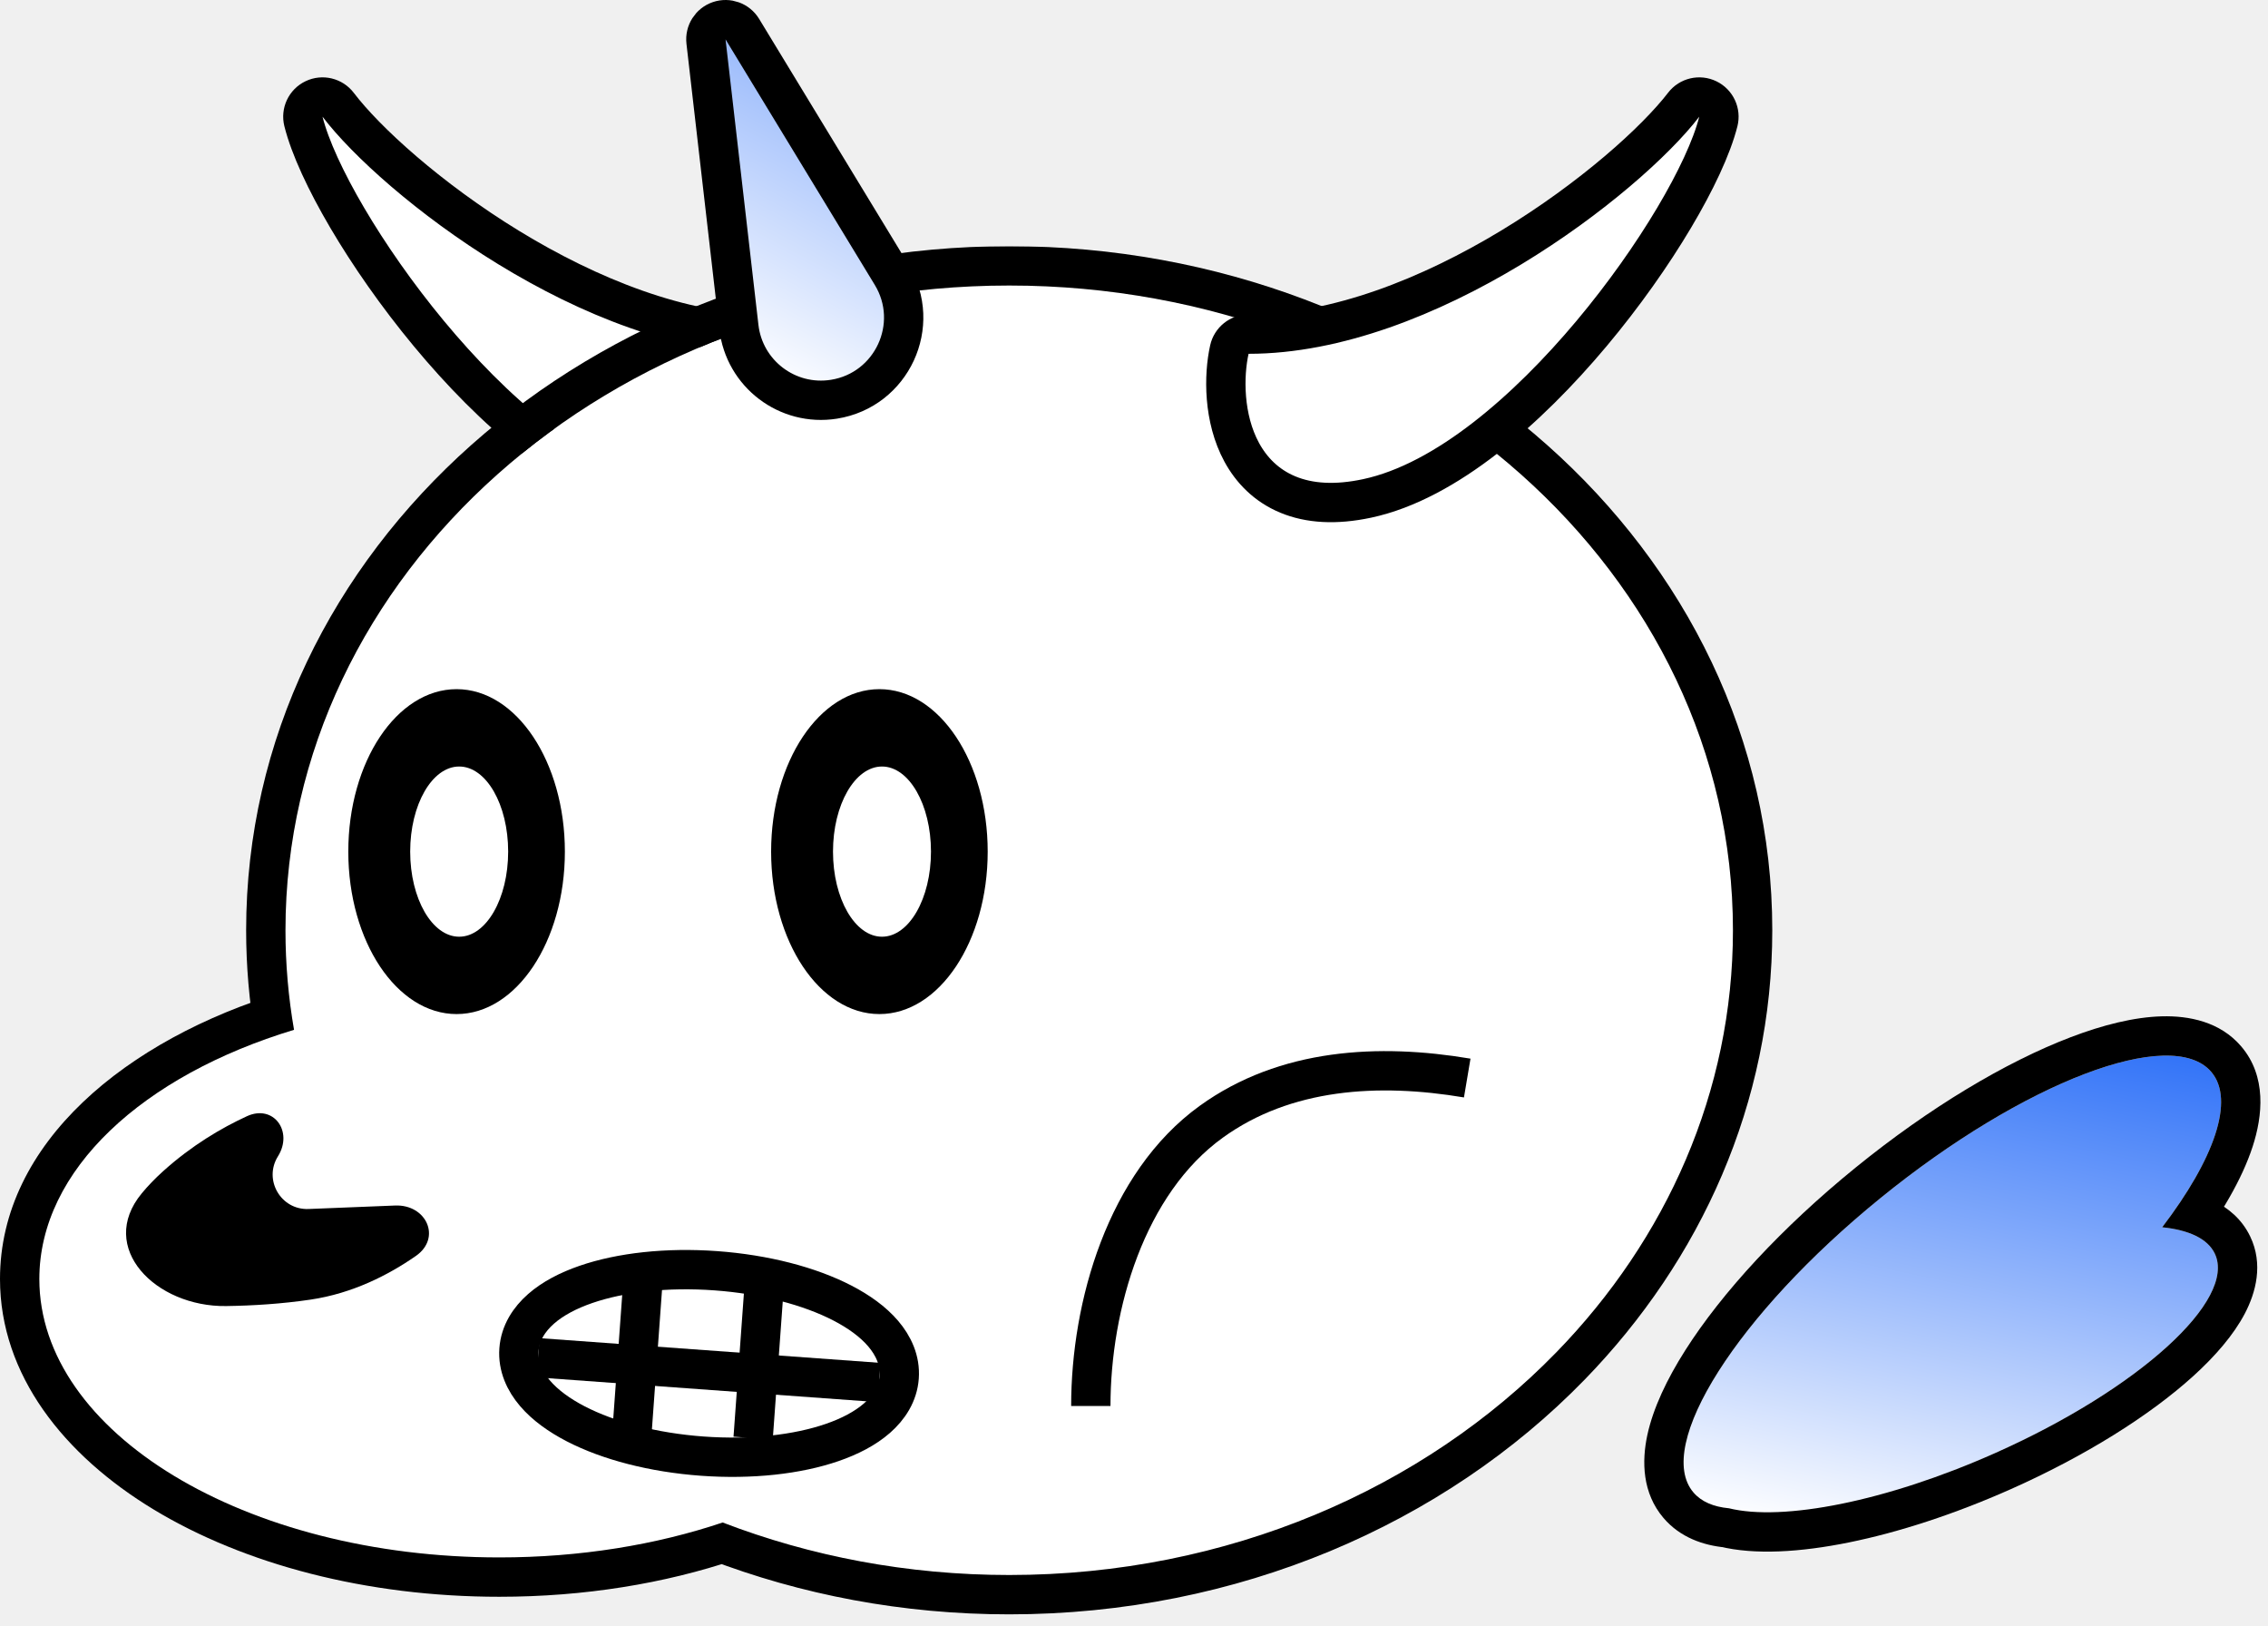
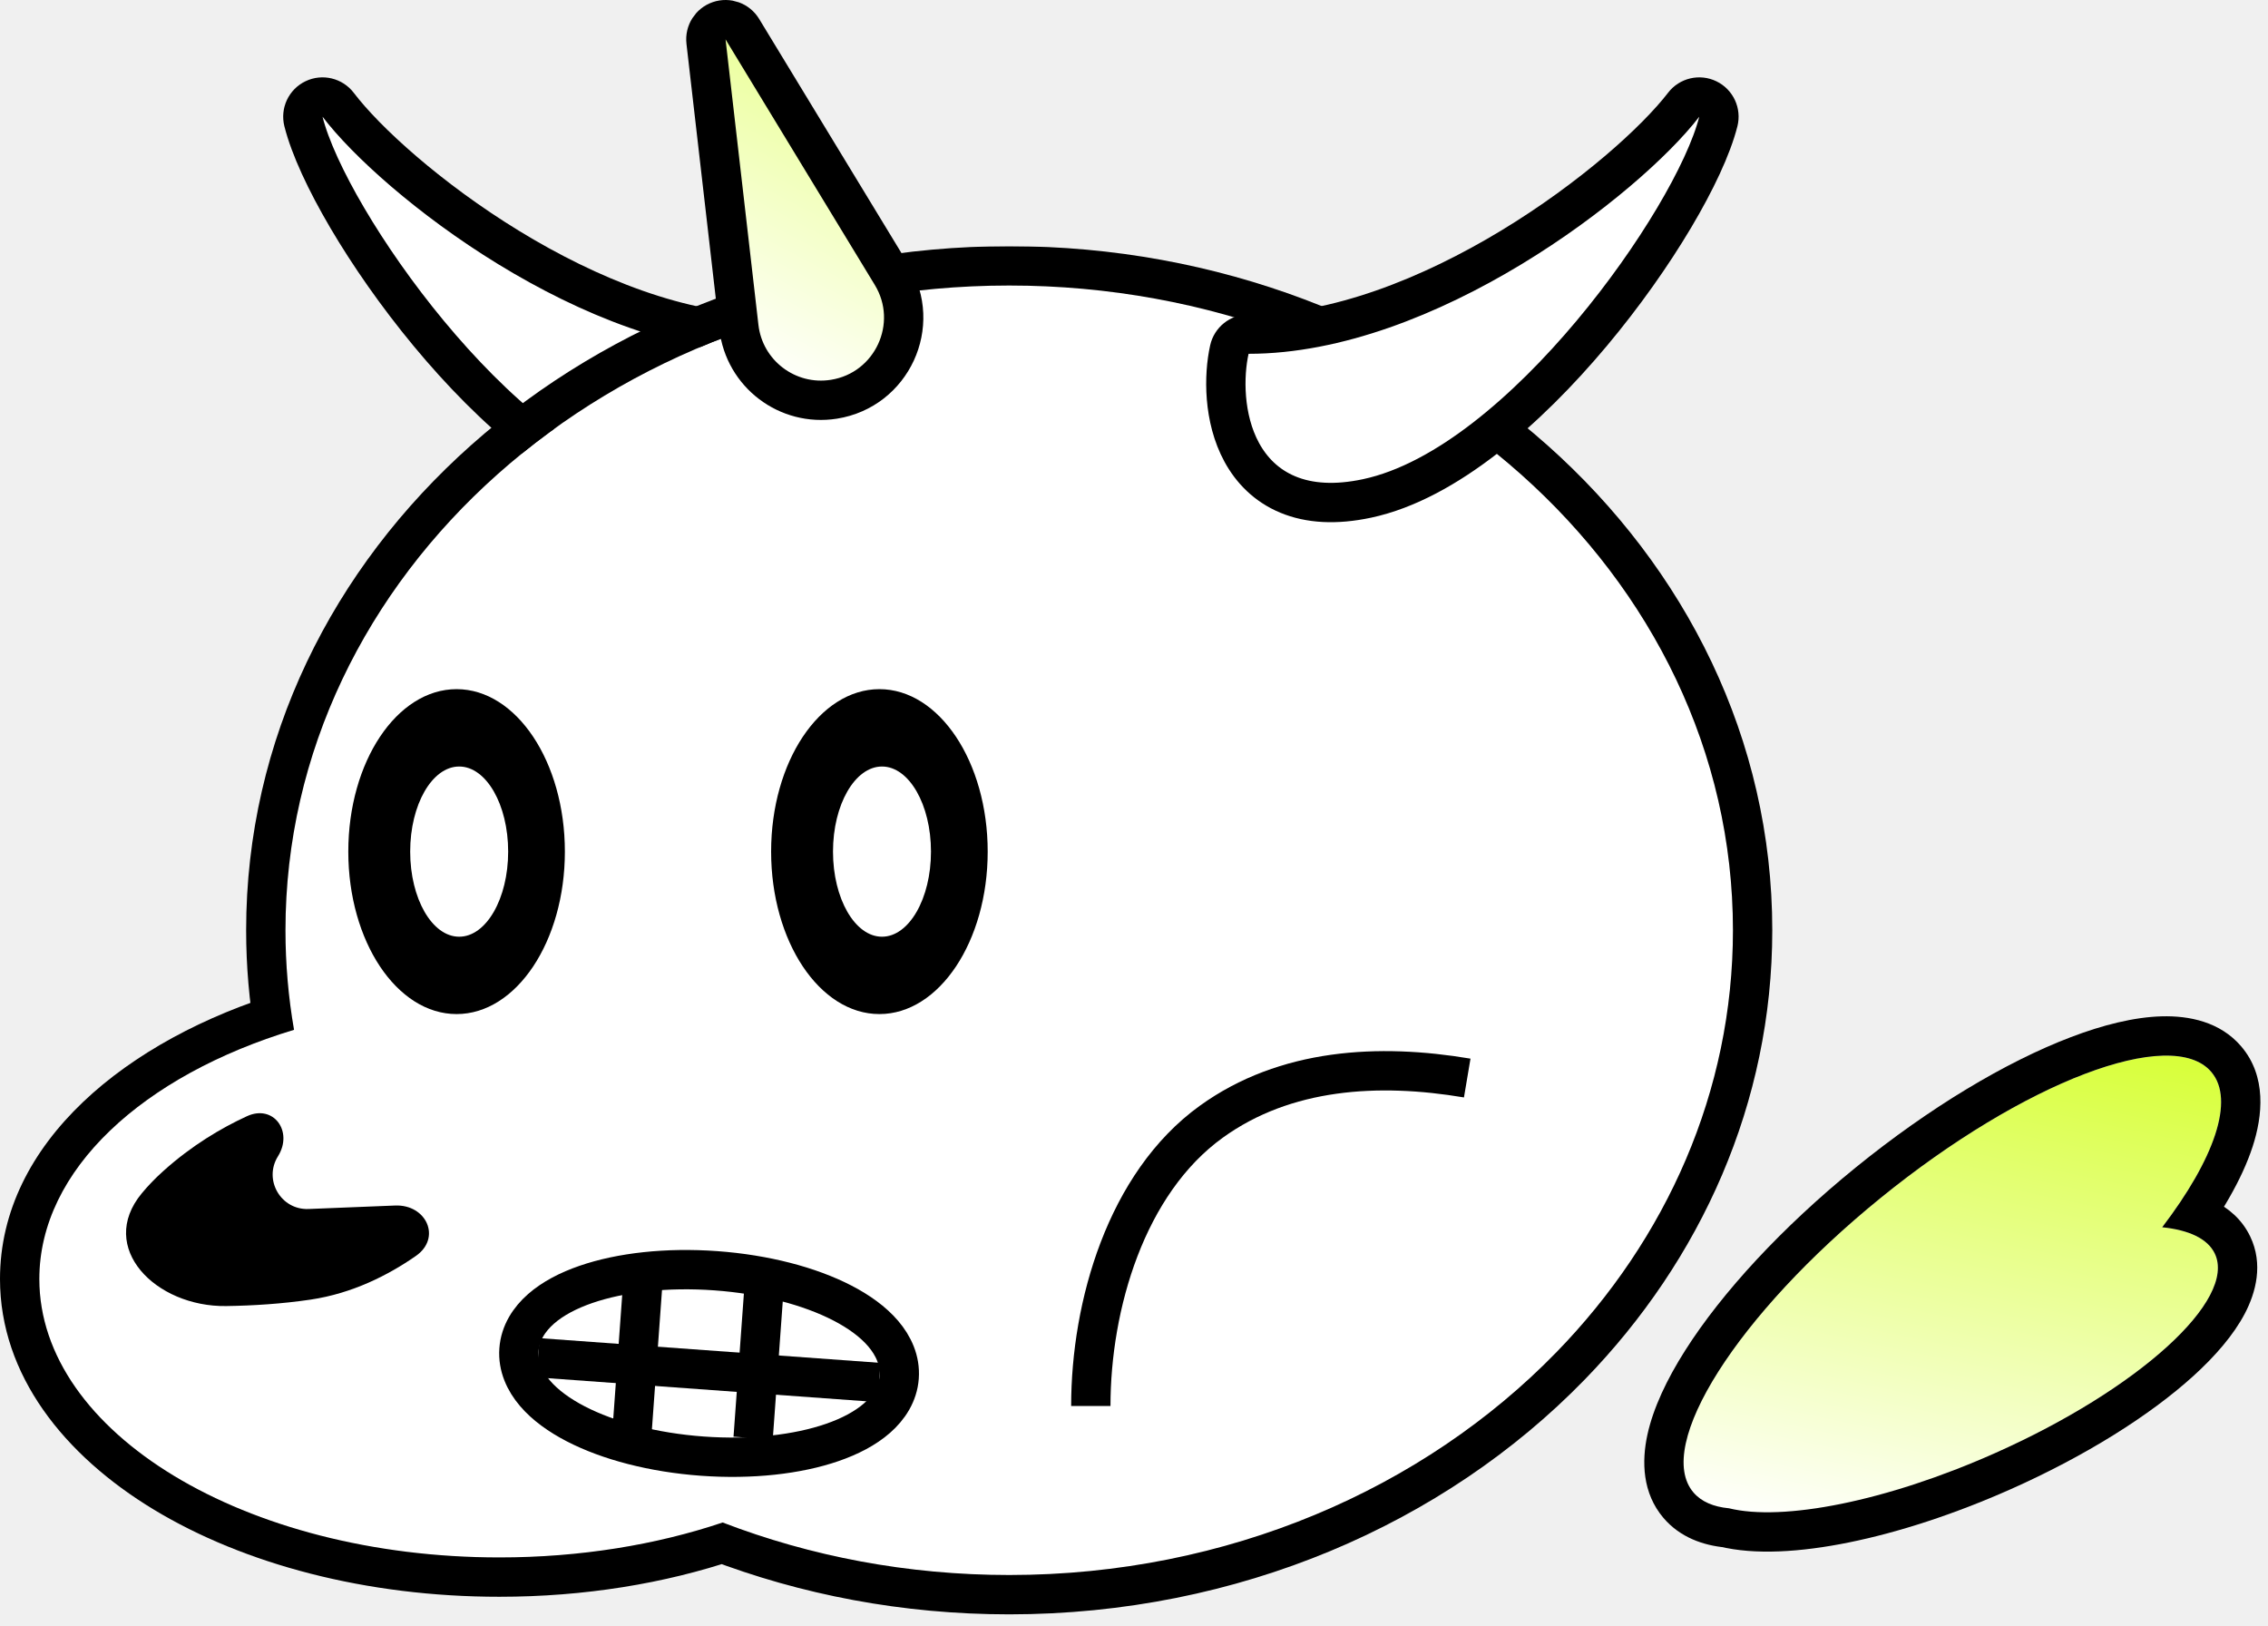
<svg xmlns="http://www.w3.org/2000/svg" width="173" height="124" viewBox="0 0 173 124" fill="none">
  <path d="M23.147 9.265C22.973 8.574 23.309 7.856 23.952 7.548C24.594 7.239 25.364 7.425 25.796 7.992C27.899 10.759 32.73 15.164 38.801 18.879C44.875 22.595 51.969 25.483 58.59 25.483C59.294 25.483 59.904 25.974 60.055 26.662C60.49 28.641 60.52 31.892 59.122 34.491C58.401 35.833 57.281 37.025 55.64 37.714C54.012 38.398 52.019 38.524 49.648 38.012C46.617 37.359 43.574 35.629 40.733 33.404C37.877 31.168 35.136 28.361 32.708 25.432C30.278 22.501 28.136 19.419 26.485 16.611C24.849 13.829 23.639 11.226 23.147 9.265Z" fill="white" stroke="black" stroke-width="3" stroke-linejoin="round" />
  <mask id="path-2-outside-1_11760_192385" maskUnits="userSpaceOnUse" x="0" y="18.775" width="136" height="105" fill="black">
    <rect fill="white" y="18.775" width="136" height="105" />
    <path fill-rule="evenodd" clip-rule="evenodd" d="M118.719 103.131C127.11 94.507 132.187 83.254 132.187 70.946C132.187 43.79 107.471 21.775 76.981 21.775C46.491 21.775 21.775 43.79 21.775 70.946C21.775 73.528 21.998 76.063 22.428 78.538C10.91 82.02 3 89.223 3 97.544C3 109.27 18.711 118.777 38.091 118.777C44.271 118.777 50.078 117.81 55.122 116.113C61.825 118.69 69.216 120.118 76.981 120.118C93.652 120.118 108.597 113.536 118.719 103.131Z" />
  </mask>
  <path fill-rule="evenodd" clip-rule="evenodd" d="M118.719 103.131C127.11 94.507 132.187 83.254 132.187 70.946C132.187 43.79 107.471 21.775 76.981 21.775C46.491 21.775 21.775 43.79 21.775 70.946C21.775 73.528 21.998 76.063 22.428 78.538C10.91 82.02 3 89.223 3 97.544C3 109.27 18.711 118.777 38.091 118.777C44.271 118.777 50.078 117.81 55.122 116.113C61.825 118.69 69.216 120.118 76.981 120.118C93.652 120.118 108.597 113.536 118.719 103.131Z" fill="white" />
  <path d="M118.719 103.131L120.87 105.223L118.719 103.131ZM22.428 78.538L23.297 81.409L25.839 80.641L25.384 78.023L22.428 78.538ZM55.122 116.113L56.198 113.313L55.189 112.925L54.165 113.27L55.122 116.113ZM129.187 70.946C129.187 82.398 124.469 92.919 116.569 101.039L120.87 105.223C129.751 96.094 135.187 84.111 135.187 70.946H129.187ZM76.981 24.775C106.15 24.775 129.187 45.764 129.187 70.946H135.187C135.187 41.816 108.791 18.775 76.981 18.775V24.775ZM24.775 70.946C24.775 45.764 47.812 24.775 76.981 24.775V18.775C45.17 18.775 18.775 41.816 18.775 70.946H24.775ZM25.384 78.023C24.983 75.718 24.775 73.355 24.775 70.946H18.775C18.775 73.701 19.013 76.409 19.473 79.052L25.384 78.023ZM6 97.544C6 91.283 12.157 84.777 23.297 81.409L21.56 75.666C9.663 79.263 0 87.162 0 97.544H6ZM38.091 115.777C28.855 115.777 20.639 113.506 14.831 109.991C8.967 106.443 6 101.952 6 97.544H0C0 104.862 4.888 110.988 11.725 115.124C18.617 119.295 27.946 121.777 38.091 121.777V115.777ZM54.165 113.27C49.447 114.857 43.965 115.777 38.091 115.777V121.777C44.577 121.777 50.709 120.763 56.078 118.956L54.165 113.27ZM76.981 117.118C69.584 117.118 62.559 115.758 56.198 113.313L54.045 118.913C61.091 121.622 68.847 123.118 76.981 123.118V117.118ZM116.569 101.039C107.028 110.847 92.866 117.118 76.981 117.118V123.118C94.438 123.118 110.166 116.226 120.87 105.223L116.569 101.039Z" fill="black" mask="url(#path-2-outside-1_11760_192385)" />
  <path d="M131.072 9.269C131.247 8.579 130.914 7.861 130.273 7.551C129.633 7.24 128.863 7.421 128.429 7.986C126.301 10.753 121.413 15.159 115.271 18.875C109.126 22.592 101.945 25.483 95.239 25.483C94.536 25.483 93.927 25.972 93.775 26.658C93.334 28.64 93.303 31.896 94.719 34.497C95.45 35.84 96.582 37.03 98.235 37.716C99.874 38.397 101.883 38.523 104.277 38.013C107.336 37.361 110.411 35.634 113.284 33.409C116.172 31.174 118.943 28.368 121.4 25.439C123.858 22.508 126.024 19.425 127.694 16.618C129.349 13.836 130.573 11.232 131.072 9.269Z" fill="white" stroke="black" stroke-width="3" stroke-linejoin="round" />
  <path d="M30.135 91.939L23.534 92.204C21.424 92.289 20.082 89.977 21.202 88.187C22.389 86.291 20.867 84.194 18.835 85.128C16.884 86.025 14.625 87.357 12.45 89.315C11.814 89.887 11.272 90.455 10.811 91.013C7.385 95.161 11.874 99.682 17.253 99.606C19.277 99.577 21.488 99.441 23.694 99.114C26.891 98.64 29.628 97.241 31.724 95.783C33.694 94.412 32.534 91.843 30.135 91.939Z" fill="black" />
  <path d="M53.575 111.052C57.319 111.323 60.826 110.927 63.487 110.008C64.814 109.55 66.002 108.937 66.901 108.149C67.807 107.355 68.496 106.309 68.588 105.034C68.681 103.759 68.15 102.625 67.368 101.708C66.593 100.799 65.505 100.021 64.258 99.376C61.758 98.083 58.344 97.185 54.6 96.913C50.856 96.642 47.349 97.038 44.688 97.957C43.361 98.415 42.173 99.028 41.274 99.816C40.368 100.61 39.679 101.655 39.587 102.931C39.495 104.206 40.025 105.34 40.807 106.256C41.583 107.166 42.67 107.943 43.917 108.589C46.417 109.882 49.831 110.78 53.575 111.052Z" fill="white" stroke="black" stroke-width="3" />
  <line x1="41.046" y1="103.549" x2="67.055" y2="105.436" stroke="black" stroke-width="3" />
  <line x1="58.386" y1="96.747" x2="57.448" y2="109.677" stroke="black" stroke-width="3" />
  <line x1="49.02" y1="98.013" x2="48.083" y2="110.942" stroke="black" stroke-width="3" />
  <path d="M56.624 2.221C56.258 1.619 55.523 1.353 54.856 1.581C54.19 1.81 53.772 2.472 53.853 3.172L56.361 24.944C56.772 28.508 60.069 31.01 63.611 30.448C68.037 29.745 70.337 24.778 68.009 20.949L56.624 2.221Z" fill="url(#paint0_linear_11760_192385)" stroke="black" stroke-width="3" stroke-linejoin="round" />
  <mask id="path-11-outside-2_11760_192385" maskUnits="userSpaceOnUse" x="123.683" y="69.617" width="53.867" height="58.18" fill="black">
    <rect fill="white" x="123.683" y="69.617" width="53.867" height="58.18" />
    <path fill-rule="evenodd" clip-rule="evenodd" d="M131.882 115.029C130.699 114.918 129.774 114.525 129.174 113.822C126.146 110.28 132.533 100.228 143.44 91.37C154.347 82.512 165.643 78.203 168.671 81.746C170.5 83.886 168.893 88.402 164.929 93.596C166.972 93.808 168.395 94.466 168.939 95.599C170.636 99.135 163.123 105.955 152.159 110.83C143.864 114.519 135.969 116.039 131.882 115.029Z" />
  </mask>
  <path fill-rule="evenodd" clip-rule="evenodd" d="M131.882 115.029C130.699 114.918 129.774 114.525 129.174 113.822C126.146 110.28 132.533 100.228 143.44 91.37C154.347 82.512 165.643 78.203 168.671 81.746C170.5 83.886 168.893 88.402 164.929 93.596C166.972 93.808 168.395 94.466 168.939 95.599C170.636 99.135 163.123 105.955 152.159 110.83C143.864 114.519 135.969 116.039 131.882 115.029Z" fill="url(#paint1_linear_11760_192385)" />
  <path d="M131.882 115.029L132.602 112.117C132.457 112.081 132.31 112.056 132.162 112.042L131.882 115.029ZM129.174 113.822L131.454 111.873L131.454 111.873L129.174 113.822ZM143.44 91.37L141.548 89.041L143.44 91.37ZM168.671 81.746L170.951 79.796L170.951 79.796L168.671 81.746ZM164.929 93.596L162.544 91.776C161.885 92.638 161.744 93.79 162.175 94.786C162.605 95.782 163.54 96.468 164.62 96.58L164.929 93.596ZM168.939 95.599L166.234 96.897L166.234 96.897L168.939 95.599ZM152.159 110.83L150.94 108.089L150.94 108.089L152.159 110.83ZM132.162 112.042C131.461 111.976 131.384 111.79 131.454 111.873L126.893 115.772C128.165 117.259 129.938 117.86 131.602 118.016L132.162 112.042ZM131.454 111.873C131.565 112.002 131.276 111.839 131.523 110.703C131.763 109.602 132.422 108.074 133.613 106.198C135.978 102.477 140.056 97.982 145.331 93.699L141.548 89.041C135.916 93.615 131.348 98.576 128.549 102.981C127.159 105.168 126.107 107.371 125.66 109.428C125.221 111.449 125.269 113.871 126.893 115.772L131.454 111.873ZM145.331 93.699C150.604 89.416 155.882 86.312 160.079 84.711C162.193 83.905 163.876 83.54 165.065 83.508C166.308 83.475 166.481 83.8 166.391 83.695L170.951 79.796C169.347 77.92 166.973 77.455 164.905 77.51C162.783 77.567 160.393 78.169 157.941 79.105C153.006 80.987 147.182 84.466 141.548 89.041L145.331 93.699ZM166.391 83.695C166.261 83.543 166.689 83.856 166.121 85.594C165.597 87.195 164.42 89.319 162.544 91.776L167.313 95.416C169.402 92.68 171.01 89.948 171.824 87.458C172.593 85.104 172.911 82.088 170.951 79.796L166.391 83.695ZM164.62 96.58C165.423 96.663 165.915 96.818 166.176 96.946C166.417 97.064 166.325 97.087 166.234 96.897L171.643 94.301C170.381 91.67 167.501 90.846 165.237 90.612L164.62 96.58ZM166.234 96.897C166.071 96.557 166.348 96.573 165.919 97.39C165.509 98.171 164.664 99.235 163.281 100.491C160.54 102.978 156.215 105.743 150.94 108.089L153.378 113.572C159.067 111.042 163.98 107.959 167.313 104.934C168.966 103.433 170.367 101.824 171.231 100.18C172.075 98.572 172.655 96.408 171.643 94.301L166.234 96.897ZM150.94 108.089C146.965 109.857 143.126 111.086 139.846 111.752C136.481 112.435 134.004 112.463 132.602 112.117L131.163 117.941C133.848 118.605 137.362 118.378 141.039 117.632C144.802 116.868 149.058 115.493 153.378 113.572L150.94 108.089Z" fill="black" mask="url(#path-11-outside-2_11760_192385)" />
  <ellipse cx="34.828" cy="64.948" rx="8.26" ry="12.39" fill="black" />
  <ellipse cx="35.025" cy="64.948" rx="3.737" ry="6.49" fill="white" />
  <ellipse cx="67.08" cy="64.948" rx="8.26" ry="12.39" fill="black" />
  <ellipse cx="67.277" cy="64.948" rx="3.737" ry="6.49" fill="white" />
  <path d="M83.206 107.23C83.206 99.556 85.897 90.239 92.392 85.551C98.044 81.471 105.168 81.079 111.918 82.216" stroke="black" stroke-width="3" />
  <defs>
    <linearGradient id="paint0_linear_11760_192385" x1="66.381" y1="-17.98" x2="45.227" y2="22.189" gradientUnits="userSpaceOnUse">
-       <stop stop-color="#3072f8" />
+       <stop stop-color="#D7FF36" />
      <stop offset="1" stop-color="white" />
    </linearGradient>
    <linearGradient id="paint1_linear_11760_192385" x1="154.648" y1="77.543" x2="145.993" y2="118.7" gradientUnits="userSpaceOnUse">
-       <stop stop-color="#3072f8" />
+       <stop stop-color="#D7FF36" />
      <stop offset="1" stop-color="white" />
    </linearGradient>
  </defs>
</svg>
